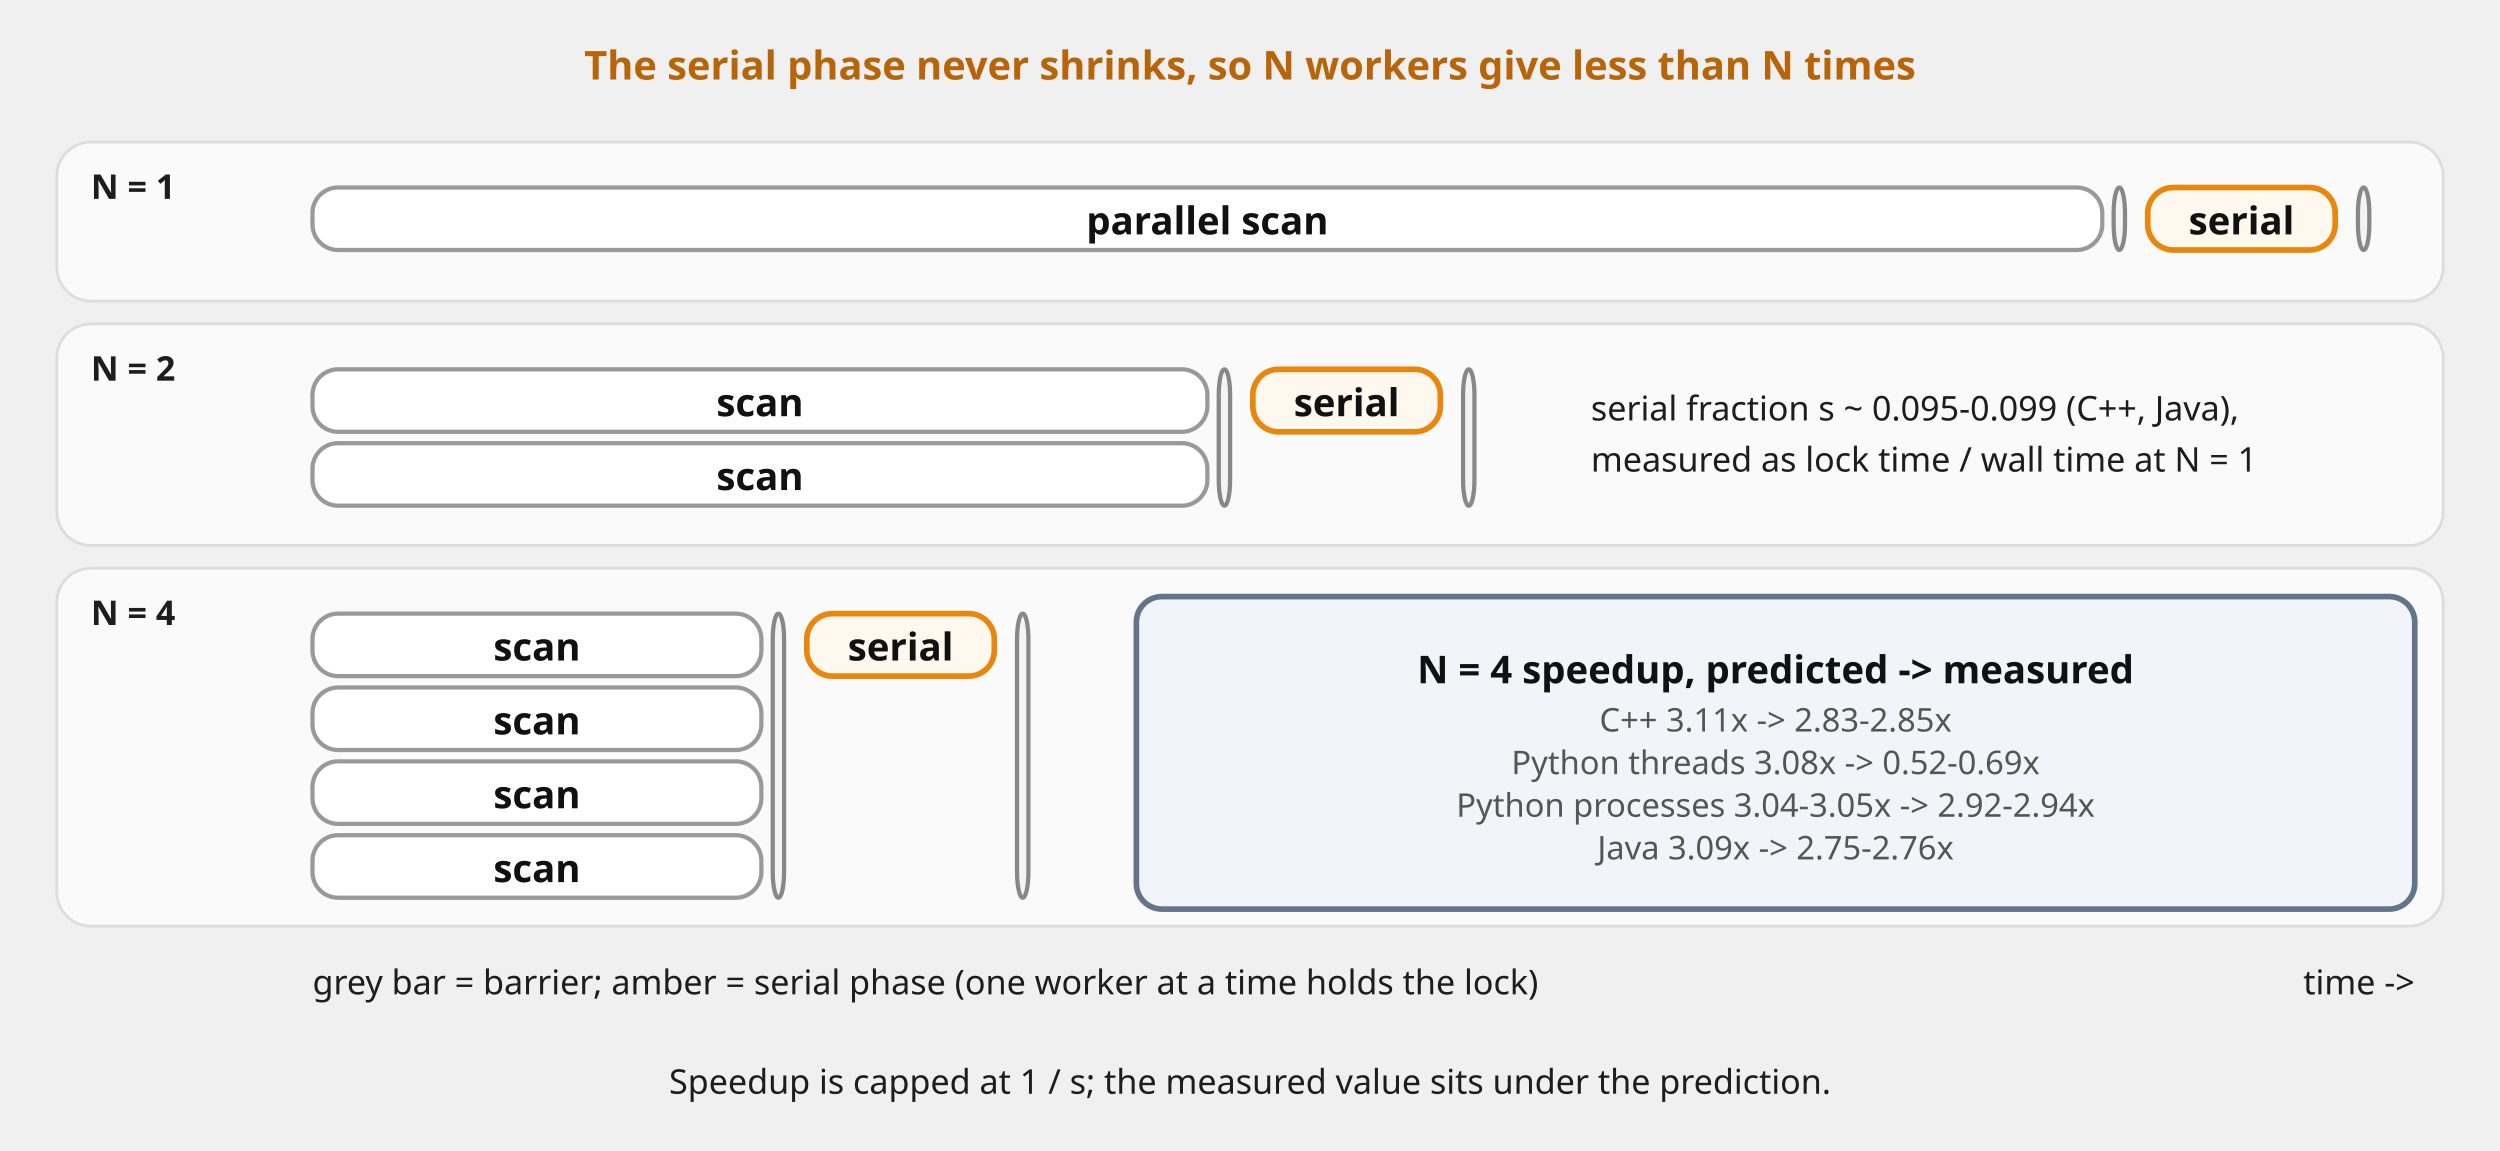
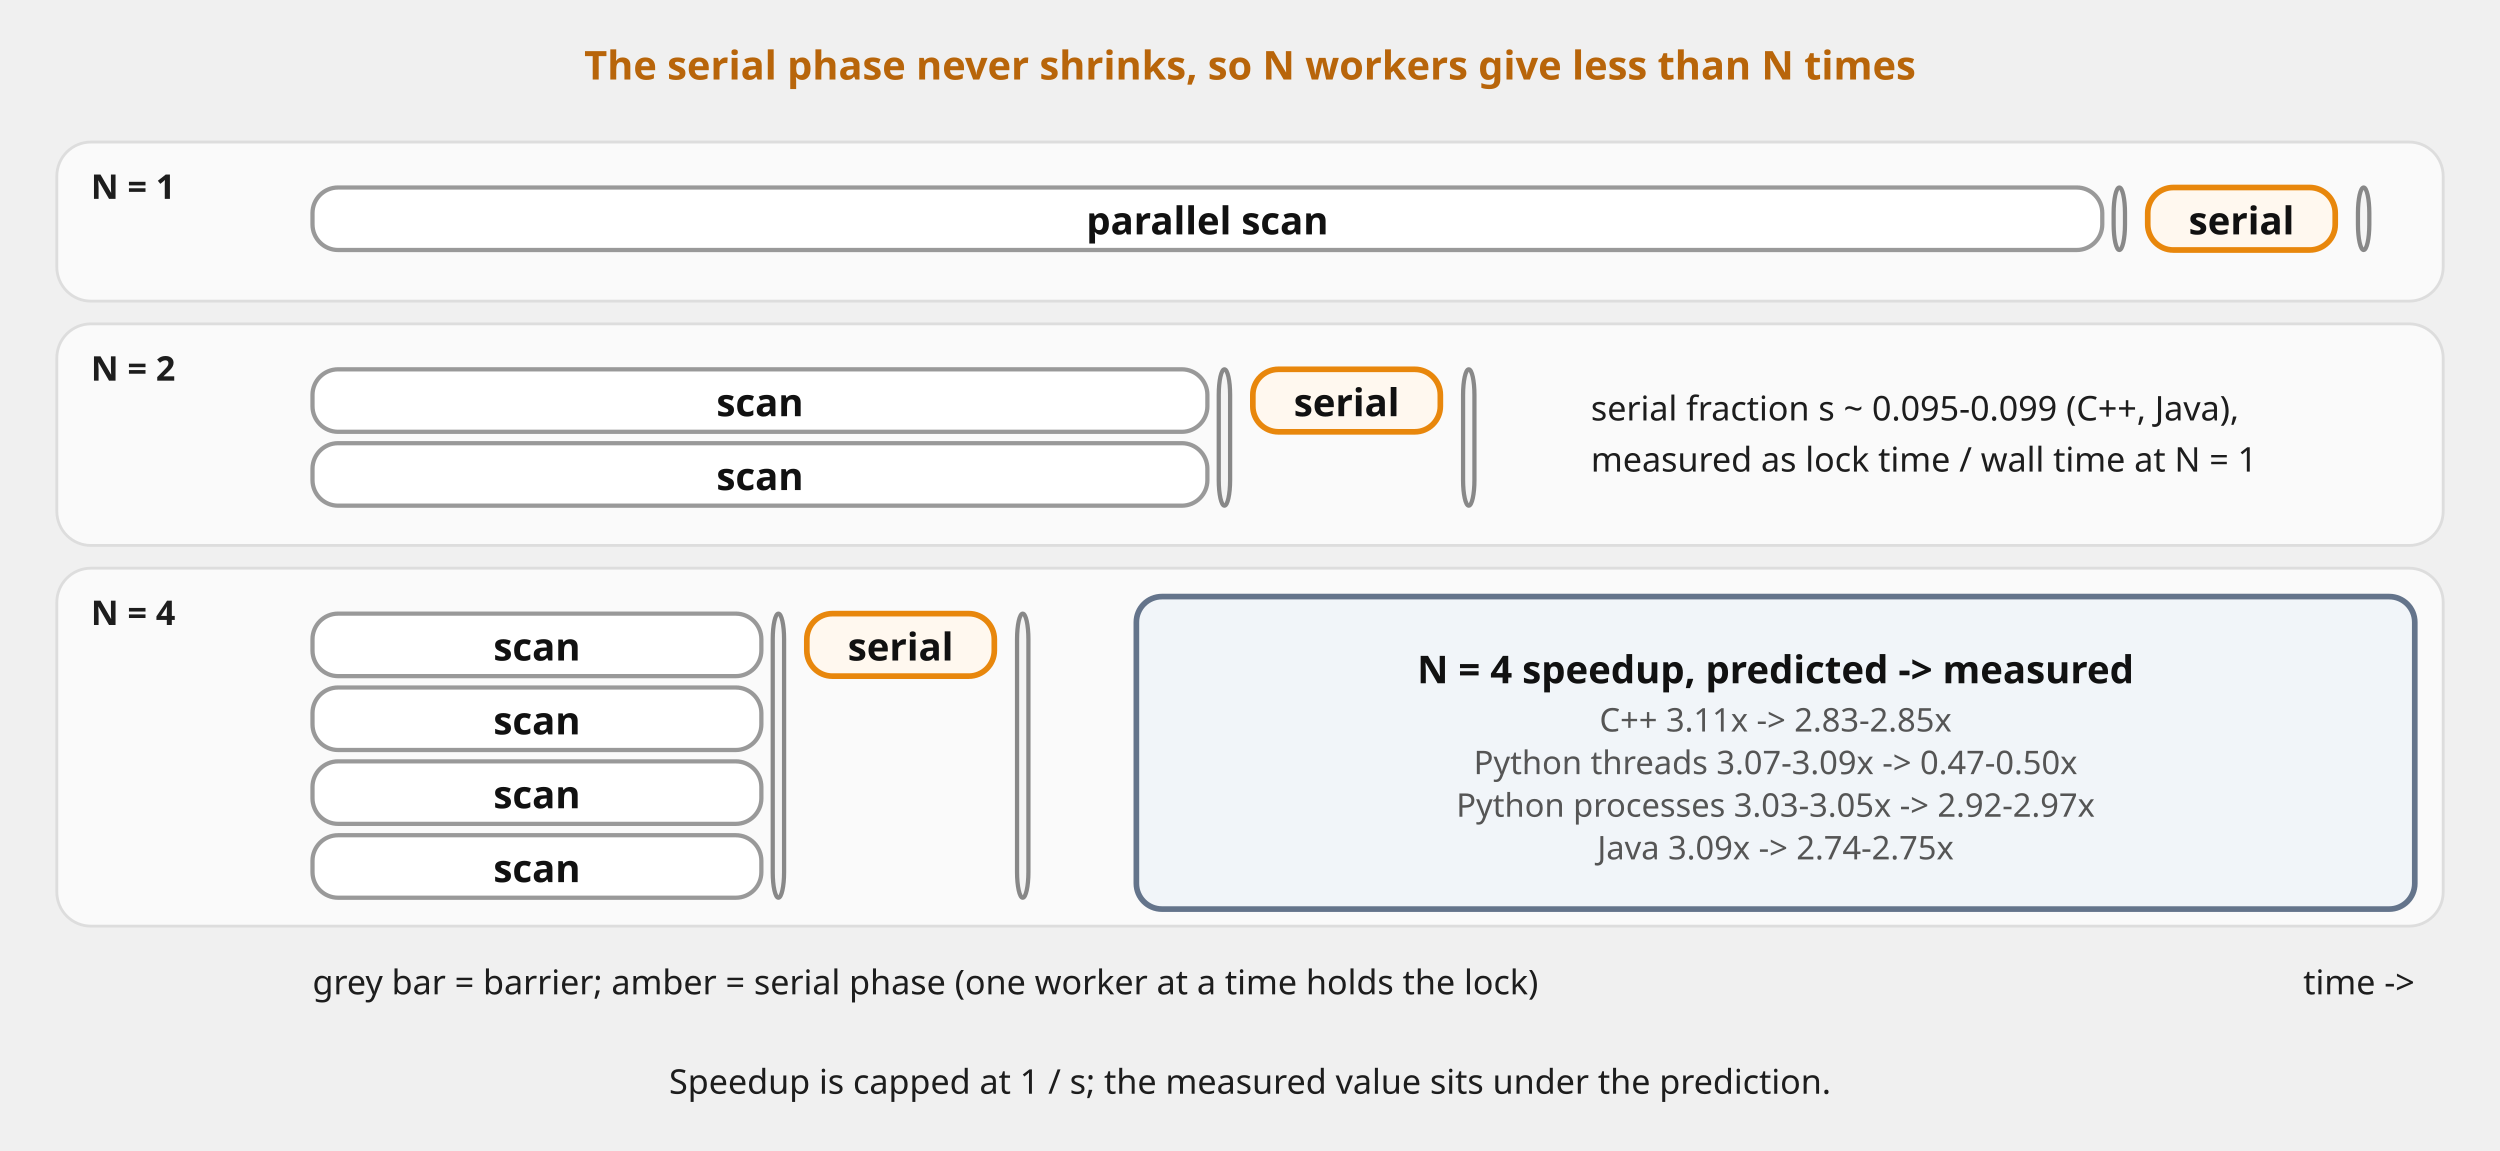
<svg xmlns="http://www.w3.org/2000/svg" viewBox="0 0 880 405" font-family="'Red Hat Text', system-ui, sans-serif" role="img">
  <defs>
    <marker id="a" viewBox="0 0 10 10" refX="8.5" refY="5" markerWidth="9" markerHeight="9" orient="auto-start-reverse">
      <path d="M0,0 L10,5 L0,10 z" fill="#555" />
    </marker>
    <marker id="am" viewBox="0 0 10 10" refX="8.5" refY="5" markerWidth="9" markerHeight="9" orient="auto-start-reverse">
      <path d="M0,0 L10,5 L0,10 z" fill="#b8650a" />
    </marker>
  </defs>
  <rect x="20" y="50" width="840" height="56" rx="12" fill="#fafafa" stroke="#ddd" />
  <text x="32" y="70" font-size="12" font-weight="700" fill="#1d1d1d">N = 1</text>
  <rect x="20" y="114" width="840" height="78" rx="12" fill="#fafafa" stroke="#ddd" />
  <text x="32" y="134" font-size="12" font-weight="700" fill="#1d1d1d">N = 2</text>
  <rect x="20" y="200" width="840" height="126" rx="12" fill="#fafafa" stroke="#ddd" />
  <text x="32" y="220" font-size="12" font-weight="700" fill="#1d1d1d">N = 4</text>
  <rect x="110" y="66" width="630" height="22" rx="9" fill="#ffffff" stroke="#999999" stroke-width="1.5" />
  <text x="425.0" y="82.5" font-size="13.5" font-weight="700" fill="#111111" text-anchor="middle">parallel scan</text>
  <rect x="744" y="66" width="4" height="22" rx="9" fill="#f4f4f4" stroke="#888888" stroke-width="1.5" />
  <text x="746.0" y="82.5" font-size="13.5" font-weight="700" fill="#111111" text-anchor="middle" />
  <rect x="756" y="66" width="66" height="22" rx="9" fill="#fff8ef" stroke="#e8870c" stroke-width="2" />
  <text x="789.0" y="82.5" font-size="13.5" font-weight="700" fill="#111111" text-anchor="middle">serial</text>
  <rect x="830" y="66" width="4" height="22" rx="9" fill="#f4f4f4" stroke="#888888" stroke-width="1.5" />
  <text x="832.0" y="82.5" font-size="13.5" font-weight="700" fill="#111111" text-anchor="middle" />
  <rect x="110" y="130" width="315" height="22" rx="9" fill="#ffffff" stroke="#999999" stroke-width="1.5" />
  <text x="267.5" y="146.5" font-size="13.5" font-weight="700" fill="#111111" text-anchor="middle">scan</text>
  <rect x="110" y="156" width="315" height="22" rx="9" fill="#ffffff" stroke="#999999" stroke-width="1.5" />
  <text x="267.5" y="172.5" font-size="13.5" font-weight="700" fill="#111111" text-anchor="middle">scan</text>
  <rect x="429" y="130" width="4" height="48" rx="9" fill="#f4f4f4" stroke="#888888" stroke-width="1.5" />
  <text x="431.0" y="159.5" font-size="13.5" font-weight="700" fill="#111111" text-anchor="middle" />
  <rect x="441" y="130" width="66" height="22" rx="9" fill="#fff8ef" stroke="#e8870c" stroke-width="2" />
  <text x="474.0" y="146.5" font-size="13.5" font-weight="700" fill="#111111" text-anchor="middle">serial</text>
  <rect x="515" y="130" width="4" height="48" rx="9" fill="#f4f4f4" stroke="#888888" stroke-width="1.5" />
  <text x="517.0" y="159.5" font-size="13.5" font-weight="700" fill="#111111" text-anchor="middle" />
  <rect x="110" y="216" width="158" height="22" rx="9" fill="#ffffff" stroke="#999999" stroke-width="1.5" />
  <text x="189.0" y="232.5" font-size="13.5" font-weight="700" fill="#111111" text-anchor="middle">scan</text>
  <rect x="110" y="242" width="158" height="22" rx="9" fill="#ffffff" stroke="#999999" stroke-width="1.5" />
  <text x="189.0" y="258.5" font-size="13.5" font-weight="700" fill="#111111" text-anchor="middle">scan</text>
  <rect x="110" y="268" width="158" height="22" rx="9" fill="#ffffff" stroke="#999999" stroke-width="1.5" />
  <text x="189.0" y="284.5" font-size="13.5" font-weight="700" fill="#111111" text-anchor="middle">scan</text>
  <rect x="110" y="294" width="158" height="22" rx="9" fill="#ffffff" stroke="#999999" stroke-width="1.5" />
  <text x="189.0" y="310.5" font-size="13.5" font-weight="700" fill="#111111" text-anchor="middle">scan</text>
  <rect x="272" y="216" width="4" height="100" rx="9" fill="#f4f4f4" stroke="#888888" stroke-width="1.5" />
  <text x="274.0" y="271.5" font-size="13.5" font-weight="700" fill="#111111" text-anchor="middle" />
  <rect x="284" y="216" width="66" height="22" rx="9" fill="#fff8ef" stroke="#e8870c" stroke-width="2" />
  <text x="317.0" y="232.5" font-size="13.5" font-weight="700" fill="#111111" text-anchor="middle">serial</text>
  <rect x="358" y="216" width="4" height="100" rx="9" fill="#f4f4f4" stroke="#888888" stroke-width="1.5" />
  <text x="360.0" y="271.5" font-size="13.5" font-weight="700" fill="#111111" text-anchor="middle" />
  <rect x="400" y="210" width="450" height="110" rx="9" fill="#f1f5f9" stroke="#64748b" stroke-width="2" />
  <text x="625.0" y="240.5" font-size="13.5" font-weight="700" fill="#111111" text-anchor="middle">N = 4 speedup, predicted -&gt; measured</text>
  <text x="625.0" y="257.5" font-size="11.5" fill="#555555" text-anchor="middle">C++              3.11x -&gt; 2.83-2.85x</text>
-   <text x="625.0" y="272.5" font-size="11.5" fill="#555555" text-anchor="middle">Python threads   3.08x -&gt; 0.52-0.69x</text>
-   <text x="625.0" y="287.5" font-size="11.5" fill="#555555" text-anchor="middle">Python processes 3.04-3.05x -&gt; 2.92-2.94x</text>
-   <text x="625.0" y="302.5" font-size="11.5" fill="#555555" text-anchor="middle">Java        3.09x -&gt; 2.75-2.76x</text>
+   <text x="625.0" y="272.5" font-size="11.5" fill="#555555" text-anchor="middle">Python threads   3.07-3.09x -&gt; 0.47-0.50x</text>
+   <text x="625.0" y="287.5" font-size="11.5" fill="#555555" text-anchor="middle">Python processes 3.03-3.05x -&gt; 2.92-2.97x</text>
+   <text x="625.0" y="302.5" font-size="11.5" fill="#555555" text-anchor="middle">Java        3.09x -&gt; 2.74-2.75x</text>
  <text x="440" y="28" font-size="14" fill="#b8650a" text-anchor="middle" font-weight="700">The serial phase never shrinks, so N workers give less than N times</text>
  <text x="560" y="148" font-size="12" fill="#1d1d1d" text-anchor="start">serial fraction s ~ 0.095-0.099 (C++, Java),</text>
  <text x="560" y="166" font-size="12" fill="#1d1d1d" text-anchor="start">measured as lock time / wall time at N = 1</text>
  <text x="110" y="350" font-size="12" fill="#1d1d1d" text-anchor="start">grey bar = barrier; amber = serial phase (one worker at a time holds the lock)</text>
  <text x="850" y="350" font-size="12" fill="#1d1d1d" text-anchor="end">time -&gt;</text>
  <text x="440" y="385" font-size="12" fill="#1d1d1d" text-anchor="middle">Speedup is capped at 1 / s; the measured value sits under the prediction.</text>
</svg>
